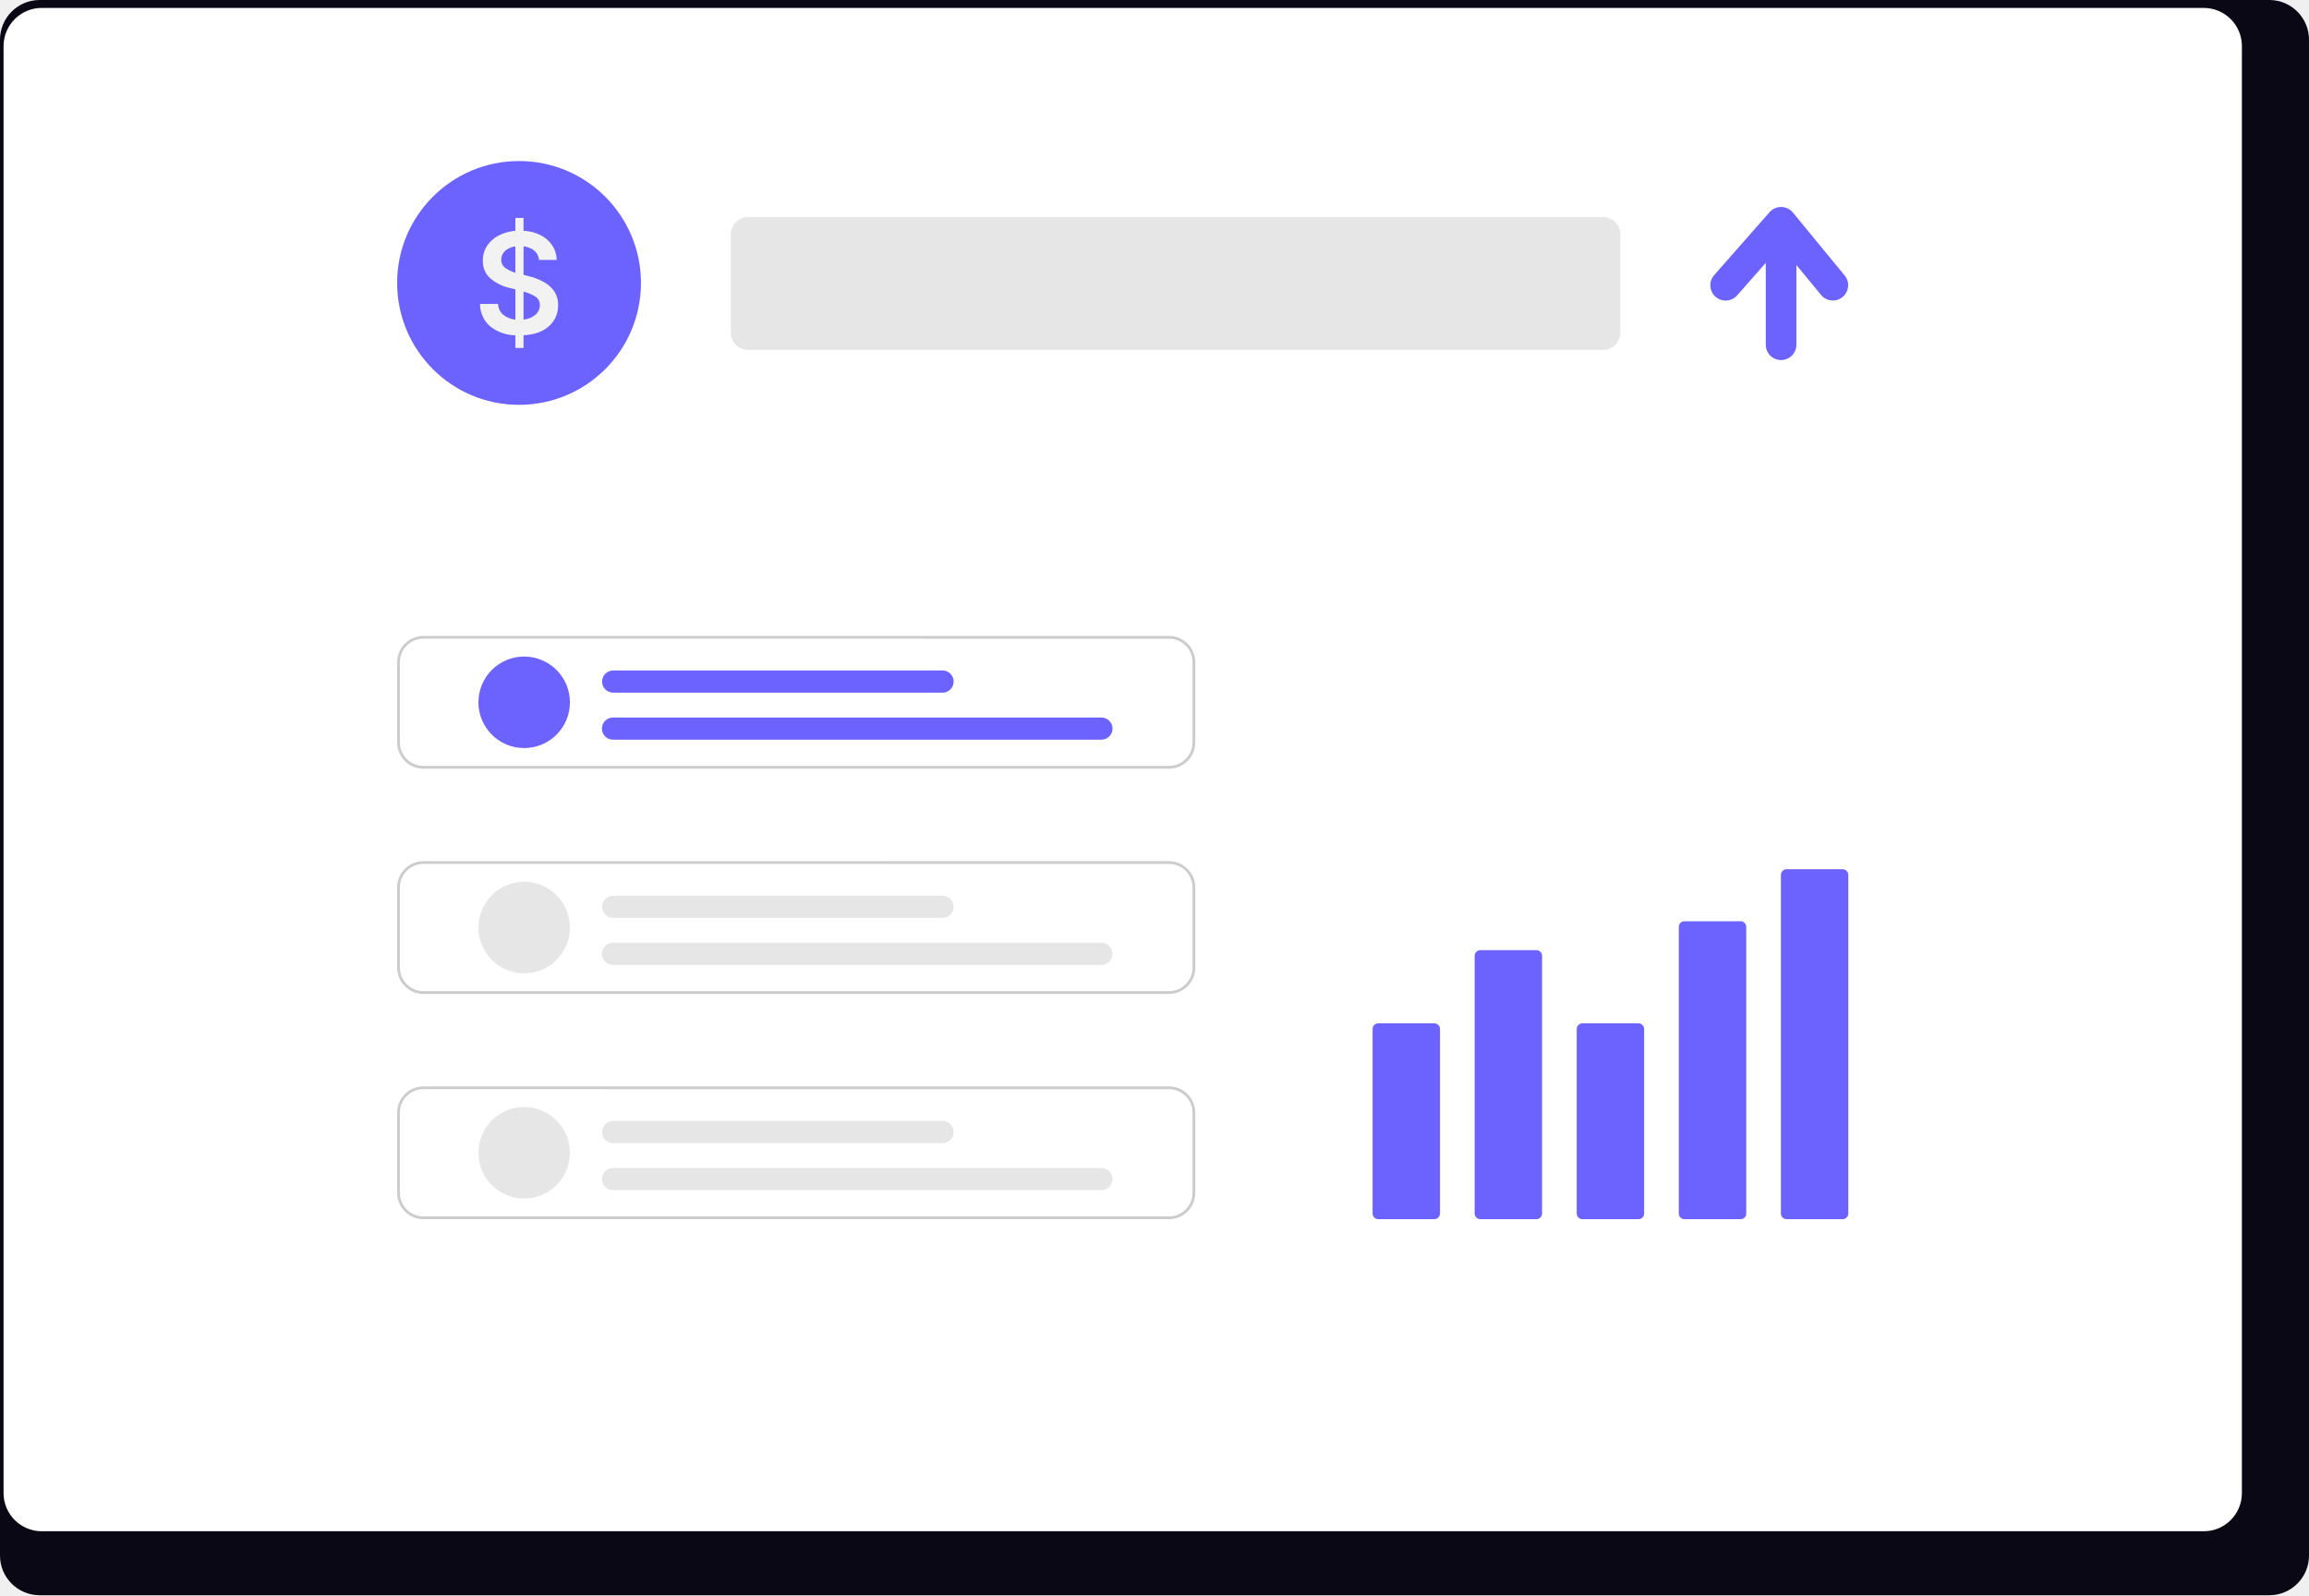
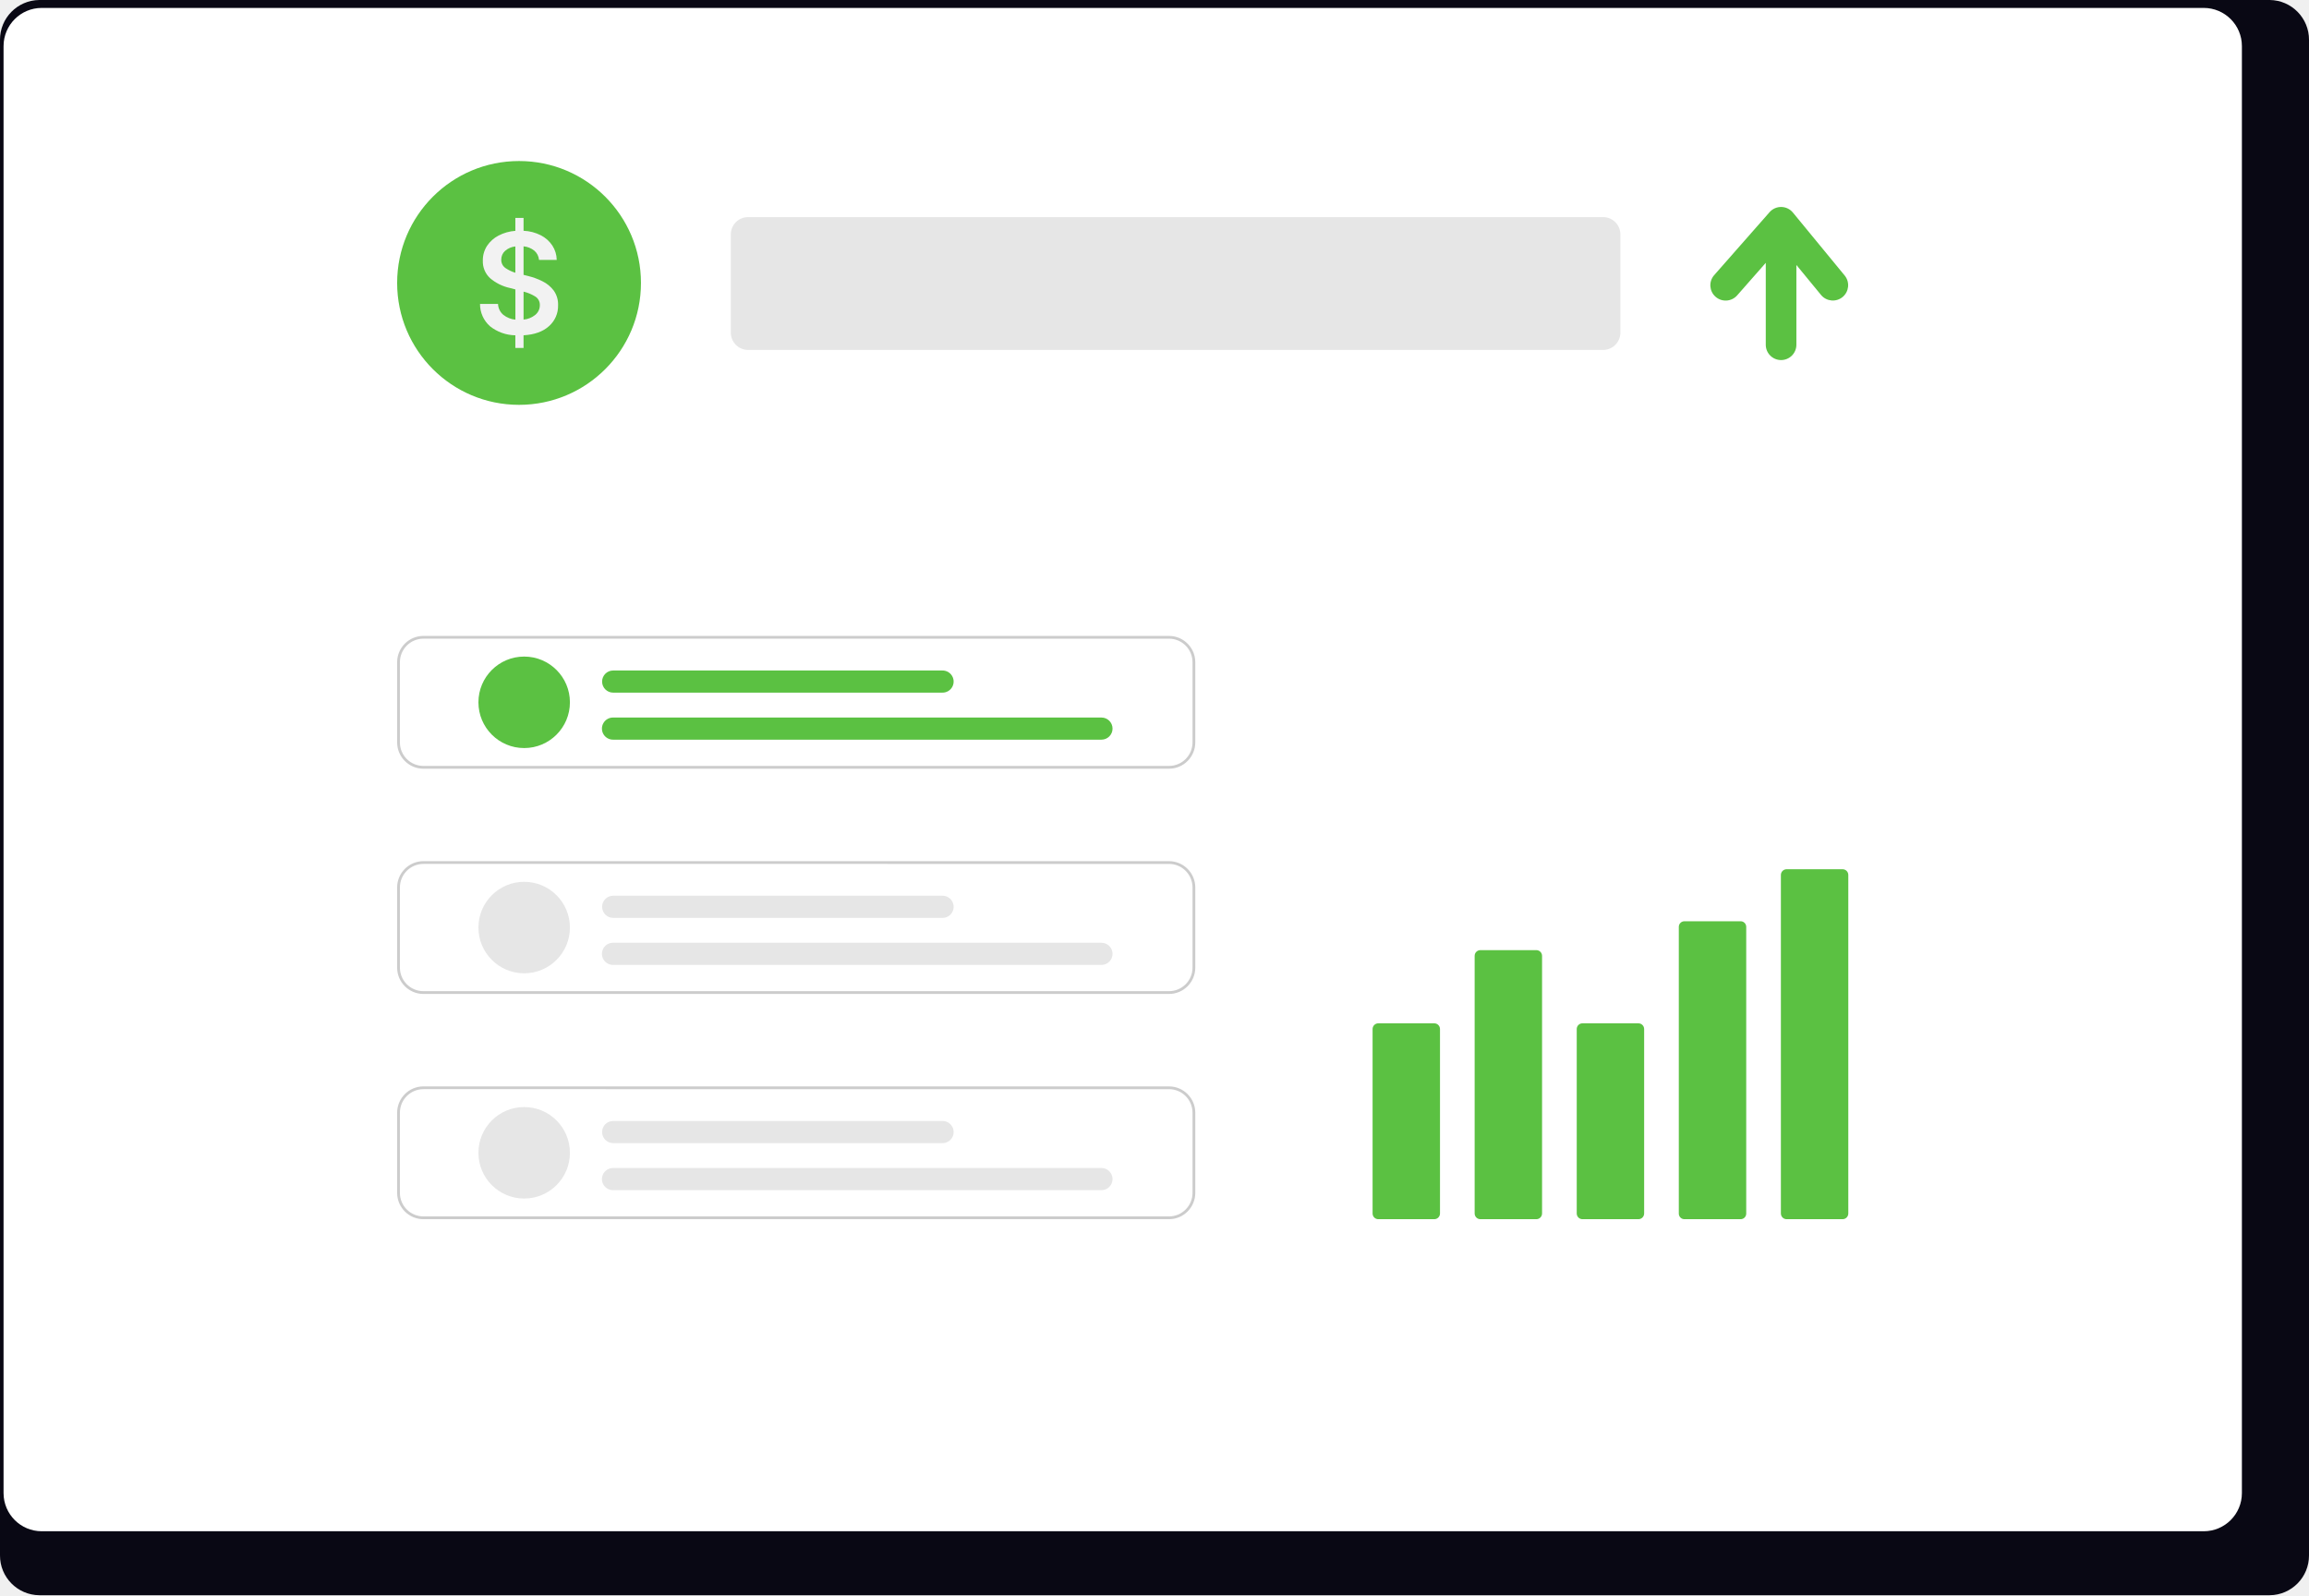
<svg xmlns="http://www.w3.org/2000/svg" width="799.465" height="552.326" viewBox="0 0 799.465 552.326" role="img" artist="Katerina Limpitsouni" source="https://undraw.co/">
  <g transform="translate(-560.267 -263.837)">
    <path d="M1352.3,232.384H580.059a13.747,13.747,0,0,0-13.613,13.848v524.66a13.74,13.74,0,0,0,13.613,13.819H1352.3a13.741,13.741,0,0,0,13.613-13.819V246.232a13.747,13.747,0,0,0-13.611-13.848Z" transform="translate(-6.18 31.452)" fill="#090814" />
    <path d="M1328.244,232.384h-748.6a13.225,13.225,0,0,0-13.2,13.223V746.614a13.219,13.219,0,0,0,13.2,13.2h748.6a13.219,13.219,0,0,0,13.2-13.2V245.608a13.224,13.224,0,0,0-13.194-13.223Z" transform="translate(-4.945 34.196)" fill="#fff" />
    <g transform="translate(39.305 -65)">
-       <ellipse cx="42.209" cy="42.209" rx="42.209" ry="42.209" transform="translate(658.469 384.59)" fill="#6c63ff" />
+       <ellipse cx="42.209" cy="42.209" rx="42.209" ry="42.209" transform="translate(658.469 384.59)" fill="#5bc142" />
      <path d="M17.8-54.353v-4.379a14.411,14.411,0,0,1-8.782-3.137A10.2,10.2,0,0,1,5.566-69.6H11.8a5.148,5.148,0,0,0,1.87,3.811,7.911,7.911,0,0,0,4.142,1.637V-74.616l-1.9-.5a15.7,15.7,0,0,1-6.9-3.43,7.85,7.85,0,0,1-2.473-6.036A9.128,9.128,0,0,1,7.993-89.7a10.606,10.606,0,0,1,4-3.573A15.06,15.06,0,0,1,17.8-94.906V-99.38h2.84v4.451a14.55,14.55,0,0,1,5.977,1.562,10.585,10.585,0,0,1,3.989,3.551,9.314,9.314,0,0,1,1.515,4.971H25.994a4.679,4.679,0,0,0-1.637-3.2,6.9,6.9,0,0,0-3.717-1.491v9.871l1.586.4a23.581,23.581,0,0,1,4.983,1.835,10.824,10.824,0,0,1,3.885,3.211,8.271,8.271,0,0,1,1.5,5.09,9.313,9.313,0,0,1-3.137,7.22q-3.137,2.84-8.818,3.172v4.379Zm2.84-9.82a7.418,7.418,0,0,0,4.084-1.657,4.251,4.251,0,0,0,1.551-3.338,3.357,3.357,0,0,0-1.539-2.971,13.86,13.86,0,0,0-4.092-1.716ZM17.8-80.392v-9.113a6.361,6.361,0,0,0-3.586,1.562,3.97,3.97,0,0,0-1.29,2.982,3.381,3.381,0,0,0,1.5,2.971,12.2,12.2,0,0,0,3.376,1.6Z" transform="translate(681.598 503.664)" fill="#f2f2f2" />
    </g>
    <rect width="308" height="46" rx="6" transform="translate(813.305 339)" fill="#e6e6e6" />
-     <path d="M551.391,355.938l-17.978-21.862a5.3,5.3,0,0,0-8.072-.134L506.115,355.8a5.3,5.3,0,0,0,7.959,7l9.947-11.311v28.363a5.3,5.3,0,0,0,10.6,0V352.229l8.586,10.441a5.3,5.3,0,0,0,8.186-6.732Z" transform="translate(647.623 3.352)" fill="#6c63ff" />
+     <path d="M551.391,355.938l-17.978-21.862a5.3,5.3,0,0,0-8.072-.134L506.115,355.8a5.3,5.3,0,0,0,7.959,7l9.947-11.311v28.363a5.3,5.3,0,0,0,10.6,0V352.229l8.586,10.441a5.3,5.3,0,0,0,8.186-6.732Z" transform="translate(647.623 3.352)" fill="#5bc142" />
    <g transform="translate(697.773 484.014)">
      <path d="M493.44,473.526H235.29a9.111,9.111,0,0,1-9.1-9.1V436.648a9.111,9.111,0,0,1,9.1-9.1H493.44a9.111,9.111,0,0,1,9.1,9.1v27.779a9.111,9.111,0,0,1-9.1,9.1ZM235.29,428.5a8.151,8.151,0,0,0-8.142,8.142v27.779a8.151,8.151,0,0,0,8.142,8.142H493.44a8.151,8.151,0,0,0,8.142-8.142V436.648a8.151,8.151,0,0,0-8.142-8.144Z" transform="translate(-226.19 -427.548)" fill="#ccc" />
-       <path d="M293.616,472.332a15.839,15.839,0,1,1,15.839-15.839,15.839,15.839,0,0,1-15.839,15.839Z" transform="translate(-249.633 -433.504)" fill="#6c63ff" />
-       <path d="M529.174,487.007H360.108a3.832,3.832,0,1,1,0-7.663H529.174a3.832,3.832,0,1,1,0,7.664Z" transform="translate(-285.308 -451.086)" fill="#6c63ff" />
-       <path d="M474.089,457.158H360.1a3.832,3.832,0,1,1,0-7.664H474.089a3.832,3.832,0,1,1,0,7.663Z" transform="translate(-285.305 -437.521)" fill="#6c63ff" />
+       <path d="M293.616,472.332a15.839,15.839,0,1,1,15.839-15.839,15.839,15.839,0,0,1-15.839,15.839Z" transform="translate(-249.633 -433.504)" fill="#5bc142" />
+       <path d="M529.174,487.007H360.108a3.832,3.832,0,1,1,0-7.663H529.174a3.832,3.832,0,1,1,0,7.664Z" transform="translate(-285.308 -451.086)" fill="#5bc142" />
+       <path d="M474.089,457.158H360.1a3.832,3.832,0,1,1,0-7.664H474.089a3.832,3.832,0,1,1,0,7.663Z" transform="translate(-285.305 -437.521)" fill="#5bc142" />
    </g>
    <g transform="translate(697.773 562)">
      <path d="M493.44,473.526H235.29a9.111,9.111,0,0,1-9.1-9.1V436.648a9.111,9.111,0,0,1,9.1-9.1H493.44a9.111,9.111,0,0,1,9.1,9.1v27.779a9.111,9.111,0,0,1-9.1,9.1ZM235.29,428.5a8.151,8.151,0,0,0-8.142,8.142v27.779a8.151,8.151,0,0,0,8.142,8.142H493.44a8.151,8.151,0,0,0,8.142-8.142V436.648a8.151,8.151,0,0,0-8.142-8.144Z" transform="translate(-226.19 -427.548)" fill="#ccc" />
      <path d="M293.616,472.332a15.839,15.839,0,1,1,15.839-15.839,15.839,15.839,0,0,1-15.839,15.839Z" transform="translate(-249.633 -433.504)" fill="#e6e6e6" />
      <path d="M529.174,487.007H360.108a3.832,3.832,0,1,1,0-7.663H529.174a3.832,3.832,0,1,1,0,7.664Z" transform="translate(-285.308 -451.086)" fill="#e6e6e6" />
      <path d="M474.089,457.158H360.1a3.832,3.832,0,1,1,0-7.664H474.089a3.832,3.832,0,1,1,0,7.663Z" transform="translate(-285.305 -437.521)" fill="#e6e6e6" />
    </g>
    <g transform="translate(697.773 639.986)">
      <path d="M493.44,473.526H235.29a9.111,9.111,0,0,1-9.1-9.1V436.648a9.111,9.111,0,0,1,9.1-9.1H493.44a9.111,9.111,0,0,1,9.1,9.1v27.779a9.111,9.111,0,0,1-9.1,9.1ZM235.29,428.5a8.151,8.151,0,0,0-8.142,8.142v27.779a8.151,8.151,0,0,0,8.142,8.142H493.44a8.151,8.151,0,0,0,8.142-8.142V436.648a8.151,8.151,0,0,0-8.142-8.144Z" transform="translate(-226.19 -427.548)" fill="#ccc" />
      <path d="M293.616,472.332a15.839,15.839,0,1,1,15.839-15.839,15.839,15.839,0,0,1-15.839,15.839Z" transform="translate(-249.633 -433.504)" fill="#e6e6e6" />
      <path d="M529.174,487.007H360.108a3.832,3.832,0,1,1,0-7.663H529.174a3.832,3.832,0,1,1,0,7.664Z" transform="translate(-285.308 -451.086)" fill="#e6e6e6" />
      <path d="M474.089,457.158H360.1a3.832,3.832,0,1,1,0-7.664H474.089a3.832,3.832,0,1,1,0,7.663Z" transform="translate(-285.305 -437.521)" fill="#e6e6e6" />
    </g>
-     <path d="M271.576,431.763H252.2a1.982,1.982,0,0,1-1.98-1.979v-63.86a1.982,1.982,0,0,1,1.98-1.979h19.381a1.982,1.982,0,0,1,1.98,1.979v63.86A1.982,1.982,0,0,1,271.576,431.763Z" transform="translate(785.289 254.201)" fill="#6c63ff" />
-     <path d="M384.814,375.915H365.433a1.982,1.982,0,0,1-1.98-1.979v-89.2a1.982,1.982,0,0,1,1.98-1.979h19.381a1.982,1.982,0,0,1,1.98,1.979v89.2A1.982,1.982,0,0,1,384.814,375.915Z" transform="translate(707.395 310.049)" fill="#6c63ff" />
-     <path d="M498.051,431.763H478.67a1.982,1.982,0,0,1-1.98-1.979v-63.86a1.982,1.982,0,0,1,1.98-1.979h19.381a1.982,1.982,0,0,1,1.98,1.979v63.86A1.982,1.982,0,0,1,498.051,431.763Z" transform="translate(629.502 254.201)" fill="#6c63ff" />
-     <path d="M611.289,353.869H591.908a1.938,1.938,0,0,1-1.98-1.89V252.6a1.939,1.939,0,0,1,1.98-1.89h19.381a1.938,1.938,0,0,1,1.98,1.89v99.383A1.938,1.938,0,0,1,611.289,353.869Z" transform="translate(551.609 332.096)" fill="#6c63ff" />
-     <path d="M724.526,314.188H705.145a1.982,1.982,0,0,1-1.98-1.979V195a1.982,1.982,0,0,1,1.98-1.979h19.381a1.982,1.982,0,0,1,1.98,1.979V312.209A1.982,1.982,0,0,1,724.526,314.188Z" transform="translate(473.715 371.776)" fill="#6c63ff" />
+     <path d="M271.576,431.763H252.2a1.982,1.982,0,0,1-1.98-1.979v-63.86a1.982,1.982,0,0,1,1.98-1.979h19.381a1.982,1.982,0,0,1,1.98,1.979v63.86A1.982,1.982,0,0,1,271.576,431.763Z" transform="translate(785.289 254.201)" fill="#5bc142" />
+     <path d="M384.814,375.915H365.433a1.982,1.982,0,0,1-1.98-1.979v-89.2a1.982,1.982,0,0,1,1.98-1.979h19.381a1.982,1.982,0,0,1,1.98,1.979v89.2A1.982,1.982,0,0,1,384.814,375.915Z" transform="translate(707.395 310.049)" fill="#5bc142" />
+     <path d="M498.051,431.763H478.67a1.982,1.982,0,0,1-1.98-1.979v-63.86a1.982,1.982,0,0,1,1.98-1.979h19.381a1.982,1.982,0,0,1,1.98,1.979v63.86A1.982,1.982,0,0,1,498.051,431.763Z" transform="translate(629.502 254.201)" fill="#5bc142" />
+     <path d="M611.289,353.869H591.908a1.938,1.938,0,0,1-1.98-1.89V252.6a1.939,1.939,0,0,1,1.98-1.89h19.381a1.938,1.938,0,0,1,1.98,1.89v99.383A1.938,1.938,0,0,1,611.289,353.869Z" transform="translate(551.609 332.096)" fill="#5bc142" />
+     <path d="M724.526,314.188H705.145a1.982,1.982,0,0,1-1.98-1.979V195a1.982,1.982,0,0,1,1.98-1.979h19.381a1.982,1.982,0,0,1,1.98,1.979V312.209A1.982,1.982,0,0,1,724.526,314.188Z" transform="translate(473.715 371.776)" fill="#5bc142" />
  </g>
</svg>
